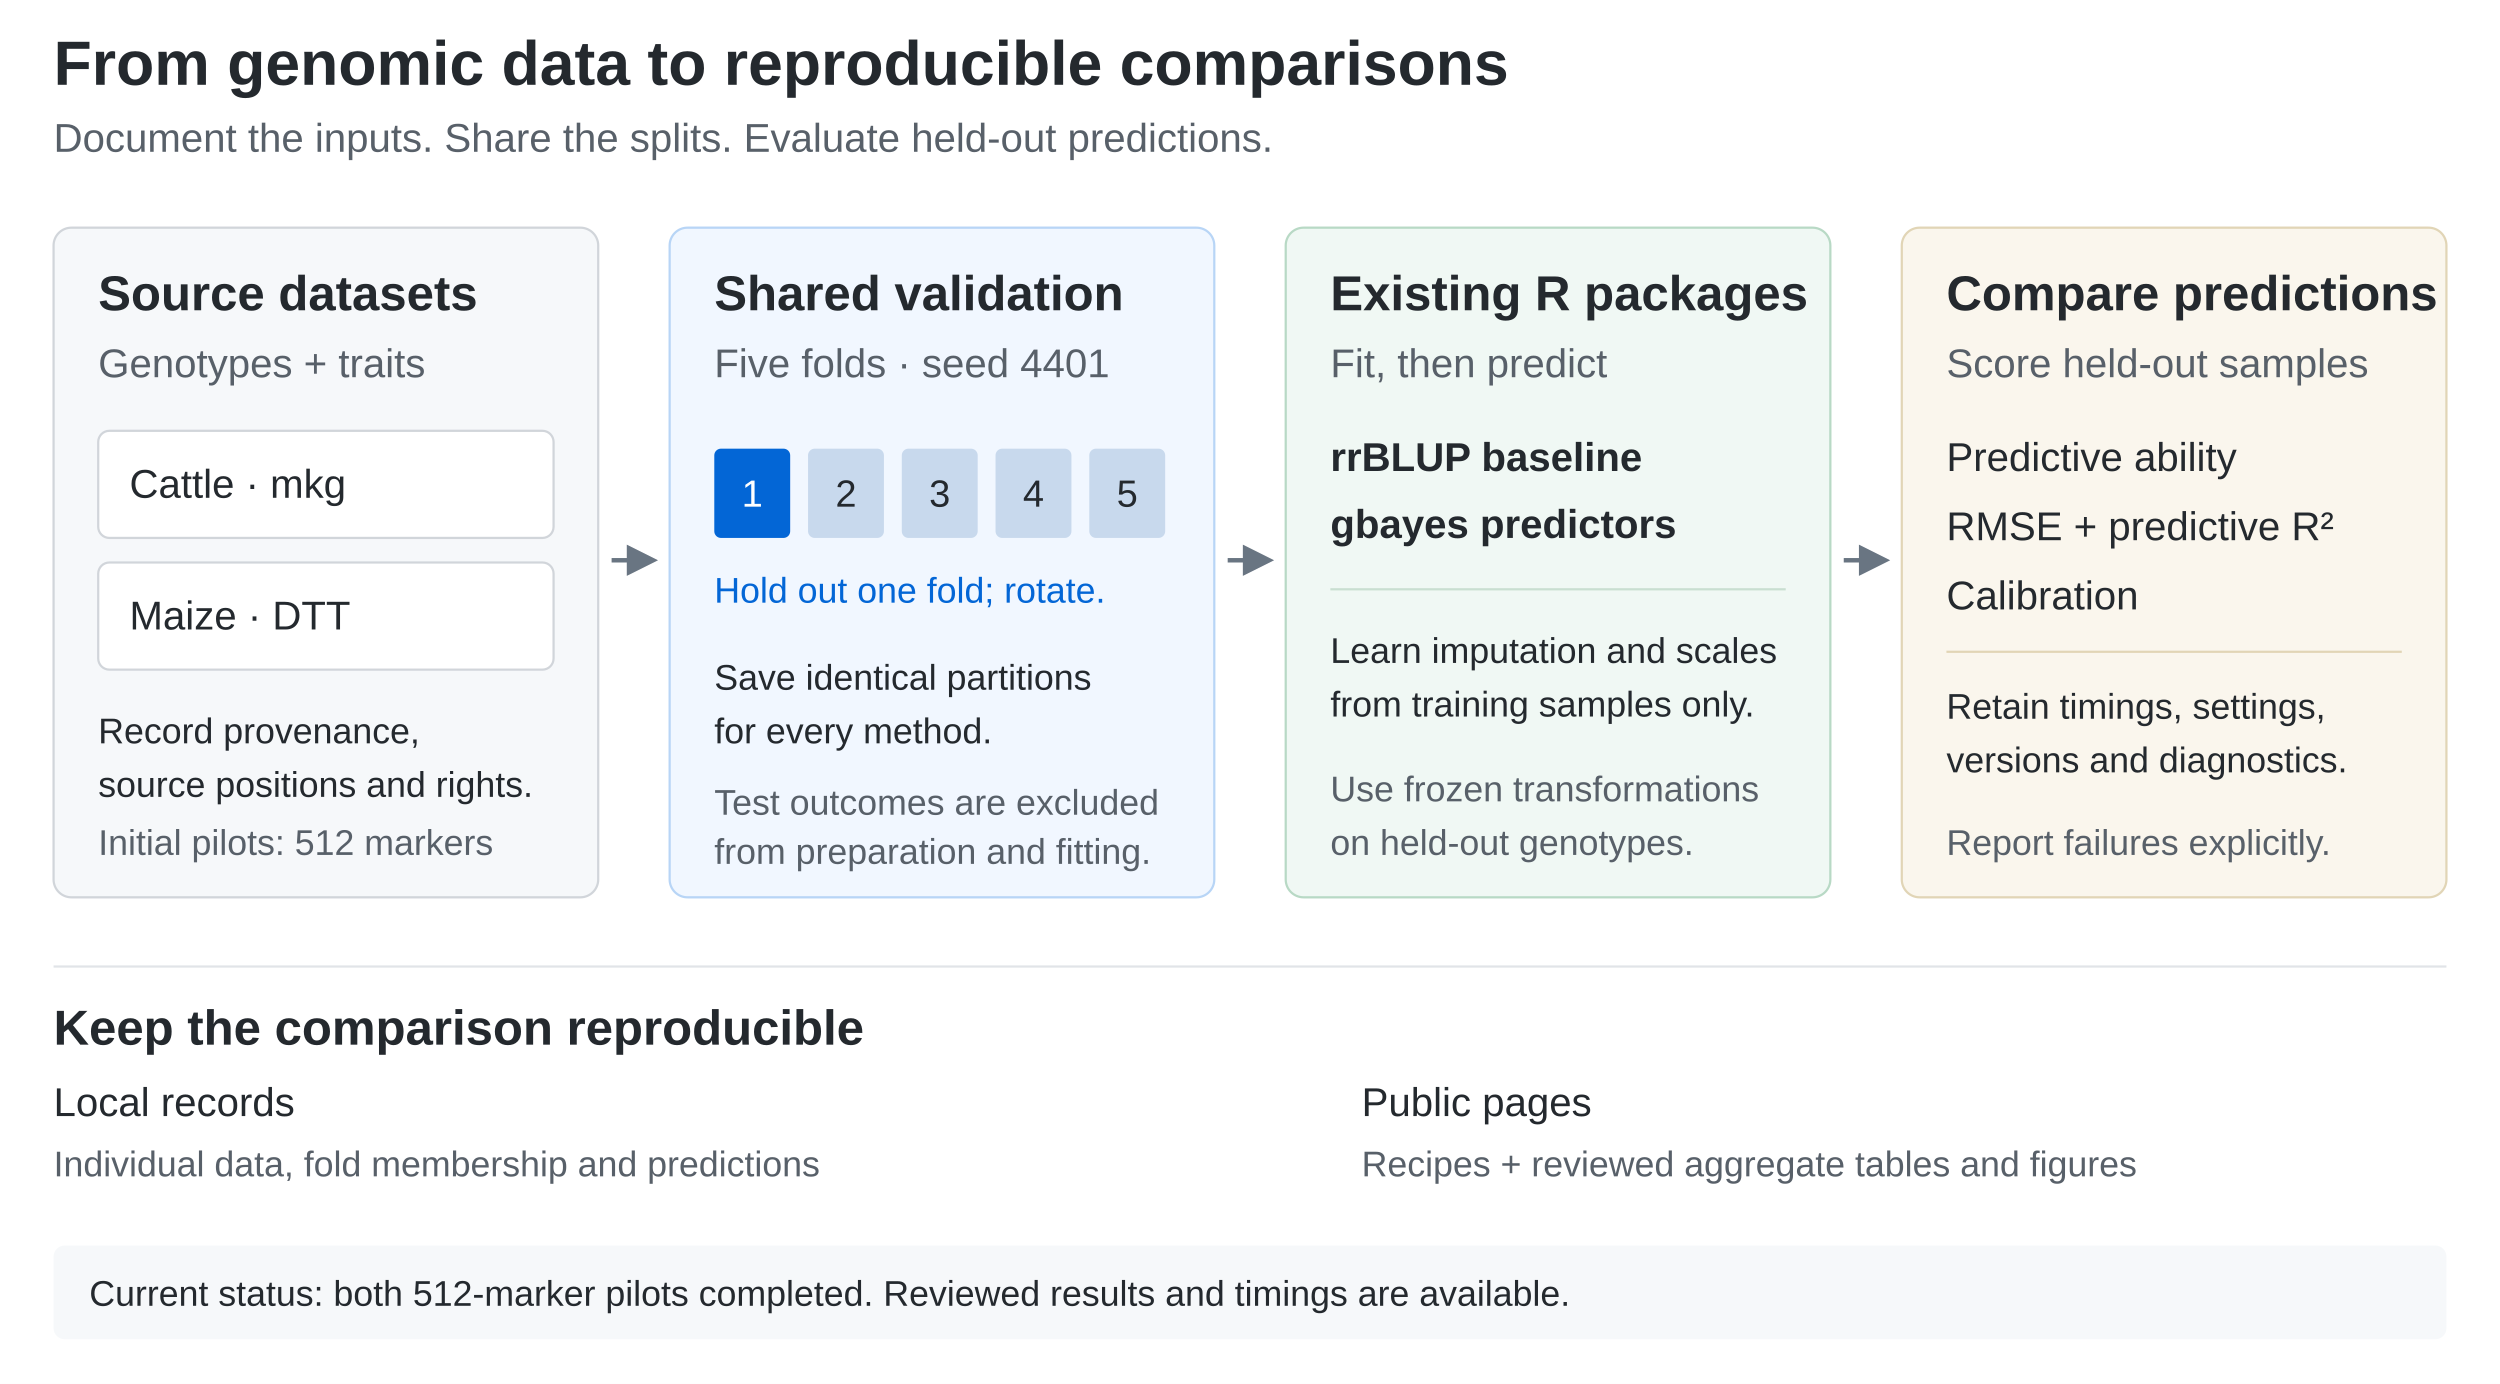
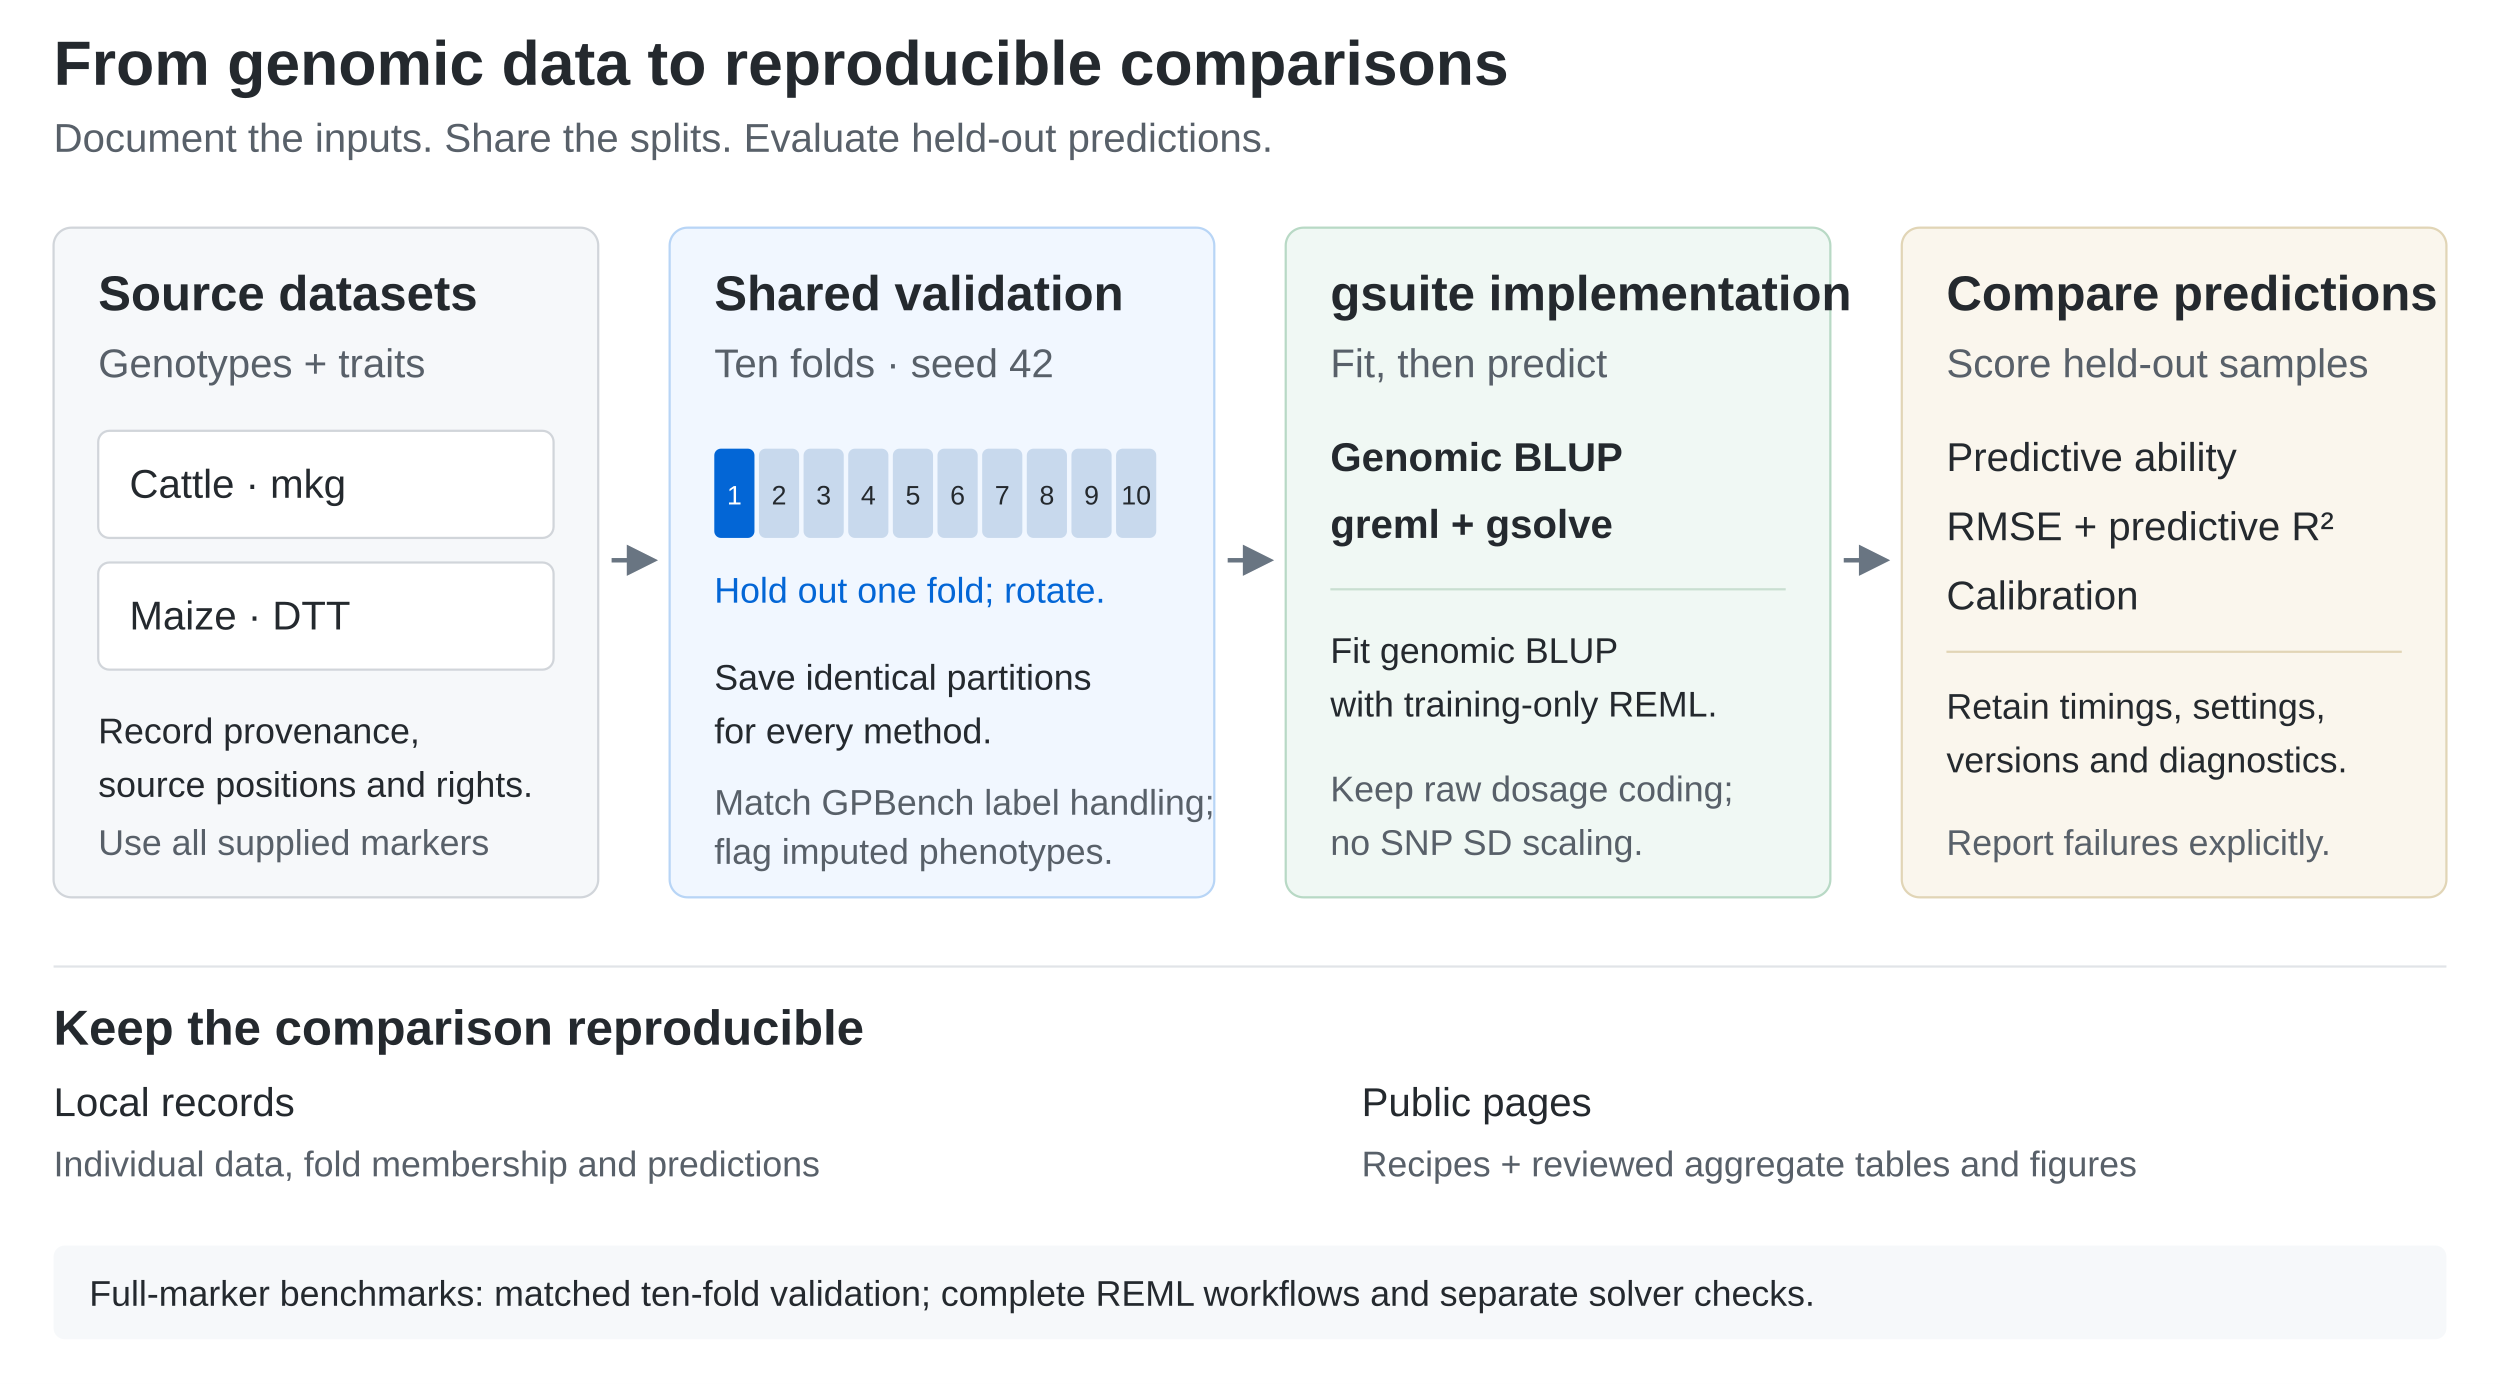
<svg xmlns="http://www.w3.org/2000/svg" width="1120" height="620" viewBox="0 0 1120 620" role="img" aria-labelledby="title description">
  <defs>
    <marker id="arrow" viewBox="0 0 10 10" refX="8" refY="5" markerWidth="7" markerHeight="7" orient="auto-start-reverse">
      <path d="M 0 0 L 10 5 L 0 10 z" fill="#697582" />
    </marker>
    <style>
      text { font-family: -apple-system, BlinkMacSystemFont, 'Segoe UI', Arial, sans-serif; fill: #24292e; }
      .heading { font-size: 22px; font-weight: 600; }
      .body { font-size: 18px; }
      .small { font-size: 16px; }
      .muted { fill: #586069; }
      .blue { fill: #0366d6; }
      .line { fill: none; stroke: #697582; stroke-width: 2; marker-end: url(#arrow); }
    </style>
  </defs>
  <rect width="1120" height="620" fill="#fff" />
  <text x="24" y="38" font-size="28" font-weight="600">From genomic data to reproducible comparisons</text>
  <text x="24" y="68" class="body muted">Document the inputs. Share the splits. Evaluate held-out predictions.</text>
  <rect x="24" y="102" width="244" height="300" rx="8" fill="#f6f8fa" stroke="#d1d5da" />
  <rect x="300" y="102" width="244" height="300" rx="8" fill="#f1f7ff" stroke="#b8d5f6" />
  <rect x="576" y="102" width="244" height="300" rx="8" fill="#f0f8f4" stroke="#b8d9c5" />
  <rect x="852" y="102" width="244" height="300" rx="8" fill="#faf6ed" stroke="#e1d5b6" />
  <text x="44" y="139" class="heading">Source datasets</text>
  <text x="44" y="169" class="body muted">Genotypes + traits</text>
  <rect x="44" y="193" width="204" height="48" rx="5" fill="#fff" stroke="#d1d5da" />
  <text x="58" y="223" class="body">Cattle · mkg</text>
  <rect x="44" y="252" width="204" height="48" rx="5" fill="#fff" stroke="#d1d5da" />
  <text x="58" y="282" class="body">Maize · DTT</text>
  <text x="44" y="333" class="small">Record provenance,</text>
  <text x="44" y="357" class="small">source positions and rights.</text>
-   <text x="44" y="383" class="small muted">Initial pilots: 512 markers</text>
+   <text x="44" y="383" class="small muted">Use all supplied markers</text>
  <path d="M274 251 H292" class="line" />
  <text x="320" y="139" class="heading">Shared validation</text>
-   <text x="320" y="169" class="body muted">Five folds · seed 4401</text>
+   <text x="320" y="169" class="body muted">Ten folds · seed 42</text>
  <g transform="translate(320 201)">
-     <rect width="34" height="40" rx="3" fill="#0366d6" />
-     <rect x="42" width="34" height="40" rx="3" fill="#c8d9ed" />
-     <rect x="84" width="34" height="40" rx="3" fill="#c8d9ed" />
-     <rect x="126" width="34" height="40" rx="3" fill="#c8d9ed" />
-     <rect x="168" width="34" height="40" rx="3" fill="#c8d9ed" />
-     <text x="17" y="26" text-anchor="middle" font-size="17" style="fill:white">1</text>
-     <text x="59" y="26" text-anchor="middle" font-size="17">2</text>
-     <text x="101" y="26" text-anchor="middle" font-size="17">3</text>
-     <text x="143" y="26" text-anchor="middle" font-size="17">4</text>
-     <text x="185" y="26" text-anchor="middle" font-size="17">5</text>
+     <rect x="0" width="18" height="40" rx="3" fill="#0366d6" />
+     <text x="9" y="25" text-anchor="middle" font-size="12" style="fill:white">1</text>
+     <rect x="20" width="18" height="40" rx="3" fill="#c8d9ed" />
+     <text x="29" y="25" text-anchor="middle" font-size="12" style="fill:#24292e">2</text>
+     <rect x="40" width="18" height="40" rx="3" fill="#c8d9ed" />
+     <text x="49" y="25" text-anchor="middle" font-size="12" style="fill:#24292e">3</text>
+     <rect x="60" width="18" height="40" rx="3" fill="#c8d9ed" />
+     <text x="69" y="25" text-anchor="middle" font-size="12" style="fill:#24292e">4</text>
+     <rect x="80" width="18" height="40" rx="3" fill="#c8d9ed" />
+     <text x="89" y="25" text-anchor="middle" font-size="12" style="fill:#24292e">5</text>
+     <rect x="100" width="18" height="40" rx="3" fill="#c8d9ed" />
+     <text x="109" y="25" text-anchor="middle" font-size="12" style="fill:#24292e">6</text>
+     <rect x="120" width="18" height="40" rx="3" fill="#c8d9ed" />
+     <text x="129" y="25" text-anchor="middle" font-size="12" style="fill:#24292e">7</text>
+     <rect x="140" width="18" height="40" rx="3" fill="#c8d9ed" />
+     <text x="149" y="25" text-anchor="middle" font-size="12" style="fill:#24292e">8</text>
+     <rect x="160" width="18" height="40" rx="3" fill="#c8d9ed" />
+     <text x="169" y="25" text-anchor="middle" font-size="12" style="fill:#24292e">9</text>
+     <rect x="180" width="18" height="40" rx="3" fill="#c8d9ed" />
+     <text x="189" y="25" text-anchor="middle" font-size="12" style="fill:#24292e">10</text>
  </g>
  <text x="320" y="270" class="small blue">Hold out one fold; rotate.</text>
  <text x="320" y="309" class="small">Save identical partitions</text>
  <text x="320" y="333" class="small">for every method.</text>
-   <text x="320" y="365" class="small muted">Test outcomes are excluded</text>
-   <text x="320" y="387" class="small muted">from preparation and fitting.</text>
+   <text x="320" y="365" class="small muted">Match GPBench label handling;</text>
+   <text x="320" y="387" class="small muted">flag imputed phenotypes.</text>
  <path d="M550 251 H568" class="line" />
-   <text x="596" y="139" class="heading">Existing R packages</text>
+   <text x="596" y="139" class="heading">gsuite implementation</text>
  <text x="596" y="169" class="body muted">Fit, then predict</text>
-   <text x="596" y="211" class="body" font-weight="600">rrBLUP baseline</text>
-   <text x="596" y="241" class="body" font-weight="600">gbayes predictors</text>
+   <text x="596" y="211" class="body" font-weight="600">Genomic BLUP</text>
+   <text x="596" y="241" class="body" font-weight="600">greml + gsolve</text>
  <path d="M596 264 H800" stroke="#c9dfd1" />
-   <text x="596" y="297" class="small">Learn imputation and scales</text>
-   <text x="596" y="321" class="small">from training samples only.</text>
-   <text x="596" y="359" class="small muted">Use frozen transformations</text>
-   <text x="596" y="383" class="small muted">on held-out genotypes.</text>
+   <text x="596" y="297" class="small">Fit genomic BLUP</text>
+   <text x="596" y="321" class="small">with training-only REML.</text>
+   <text x="596" y="359" class="small muted">Keep raw dosage coding;</text>
+   <text x="596" y="383" class="small muted">no SNP SD scaling.</text>
  <path d="M826 251 H844" class="line" />
  <text x="872" y="139" class="heading">Compare predictions</text>
  <text x="872" y="169" class="body muted">Score held-out samples</text>
  <text x="872" y="211" class="body">Predictive ability</text>
  <text x="872" y="242" class="body">RMSE + predictive R²</text>
  <text x="872" y="273" class="body">Calibration</text>
  <path d="M872 292 H1076" stroke="#e1d5b6" />
  <text x="872" y="322" class="small">Retain timings, settings,</text>
  <text x="872" y="346" class="small">versions and diagnostics.</text>
  <text x="872" y="383" class="small muted">Report failures explicitly.</text>
  <path d="M24 433 H1096" stroke="#e1e4e8" />
  <text x="24" y="468" class="heading">Keep the comparison reproducible</text>
  <text x="24" y="500" class="body">Local records</text>
  <text x="24" y="527" class="small muted">Individual data, fold membership and predictions</text>
  <text x="610" y="500" class="body">Public pages</text>
  <text x="610" y="527" class="small muted">Recipes + reviewed aggregate tables and figures</text>
  <rect x="24" y="558" width="1072" height="42" rx="5" fill="#f6f8fa" />
-   <text x="40" y="585" class="small">Current status: both 512-marker pilots completed. Reviewed results and timings are available.</text>
+   <text x="40" y="585" class="small">Full-marker benchmarks: matched ten-fold validation; complete REML workflows and separate solver checks.</text>
</svg>
